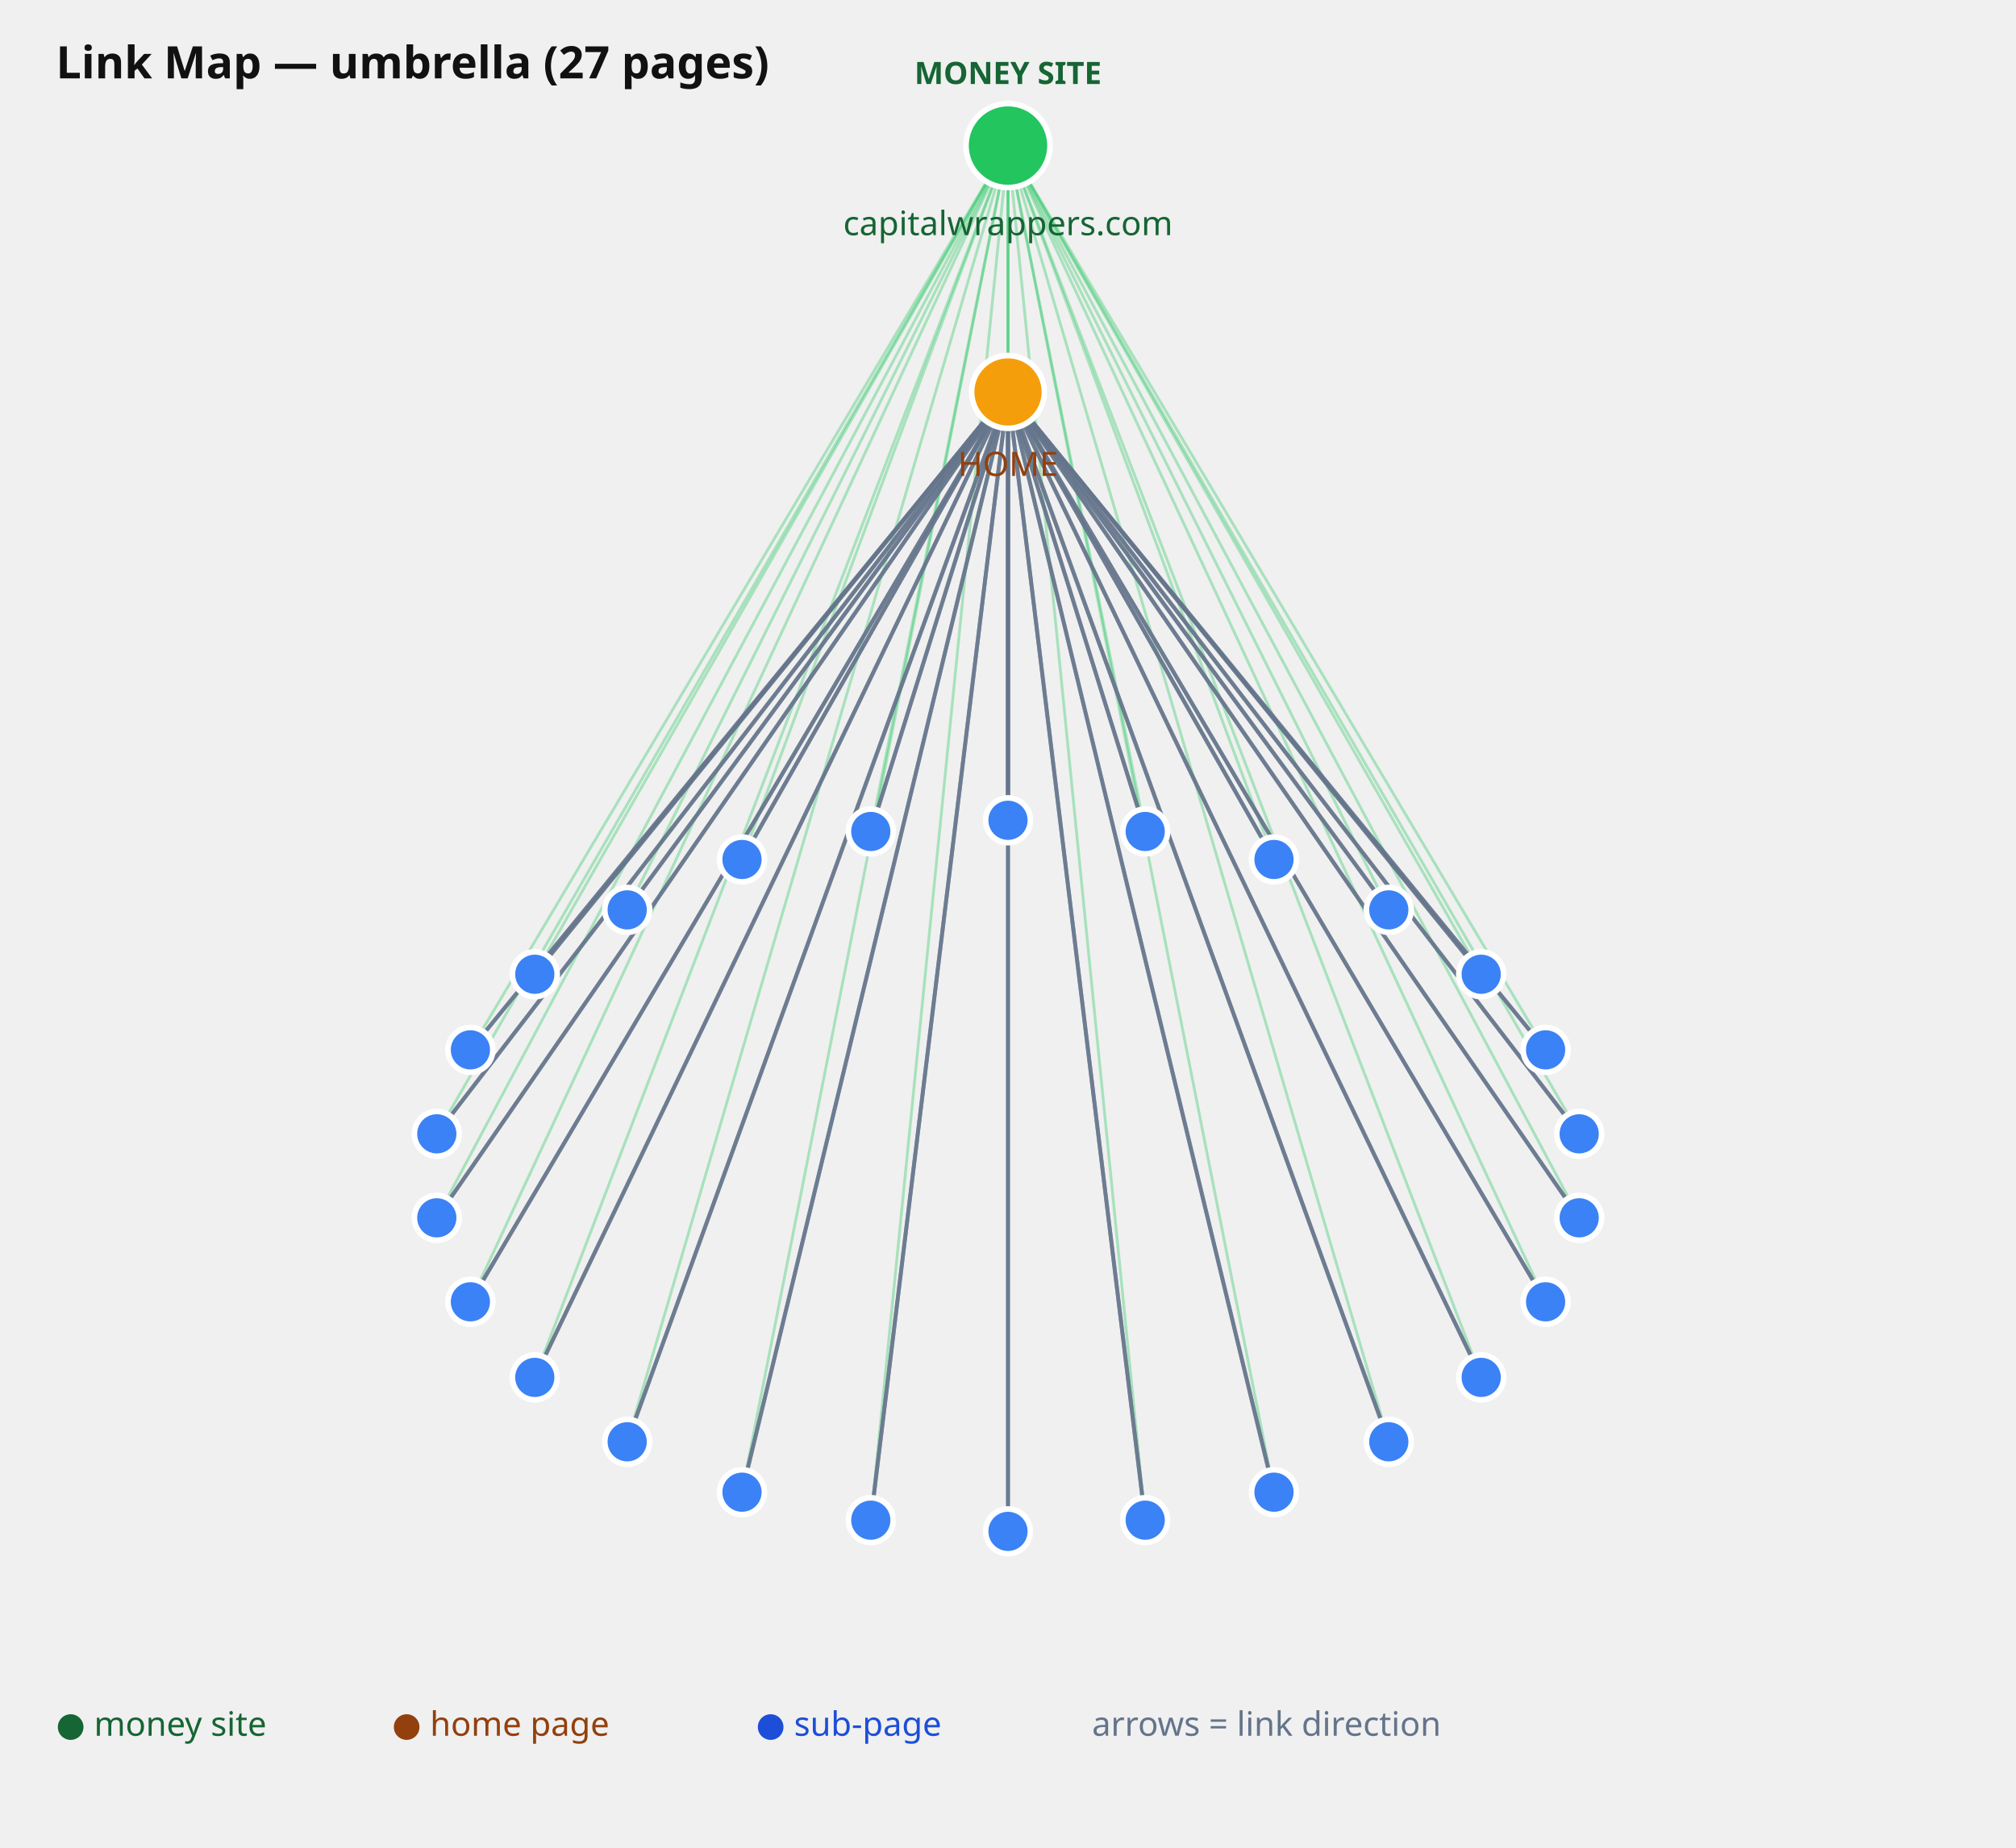
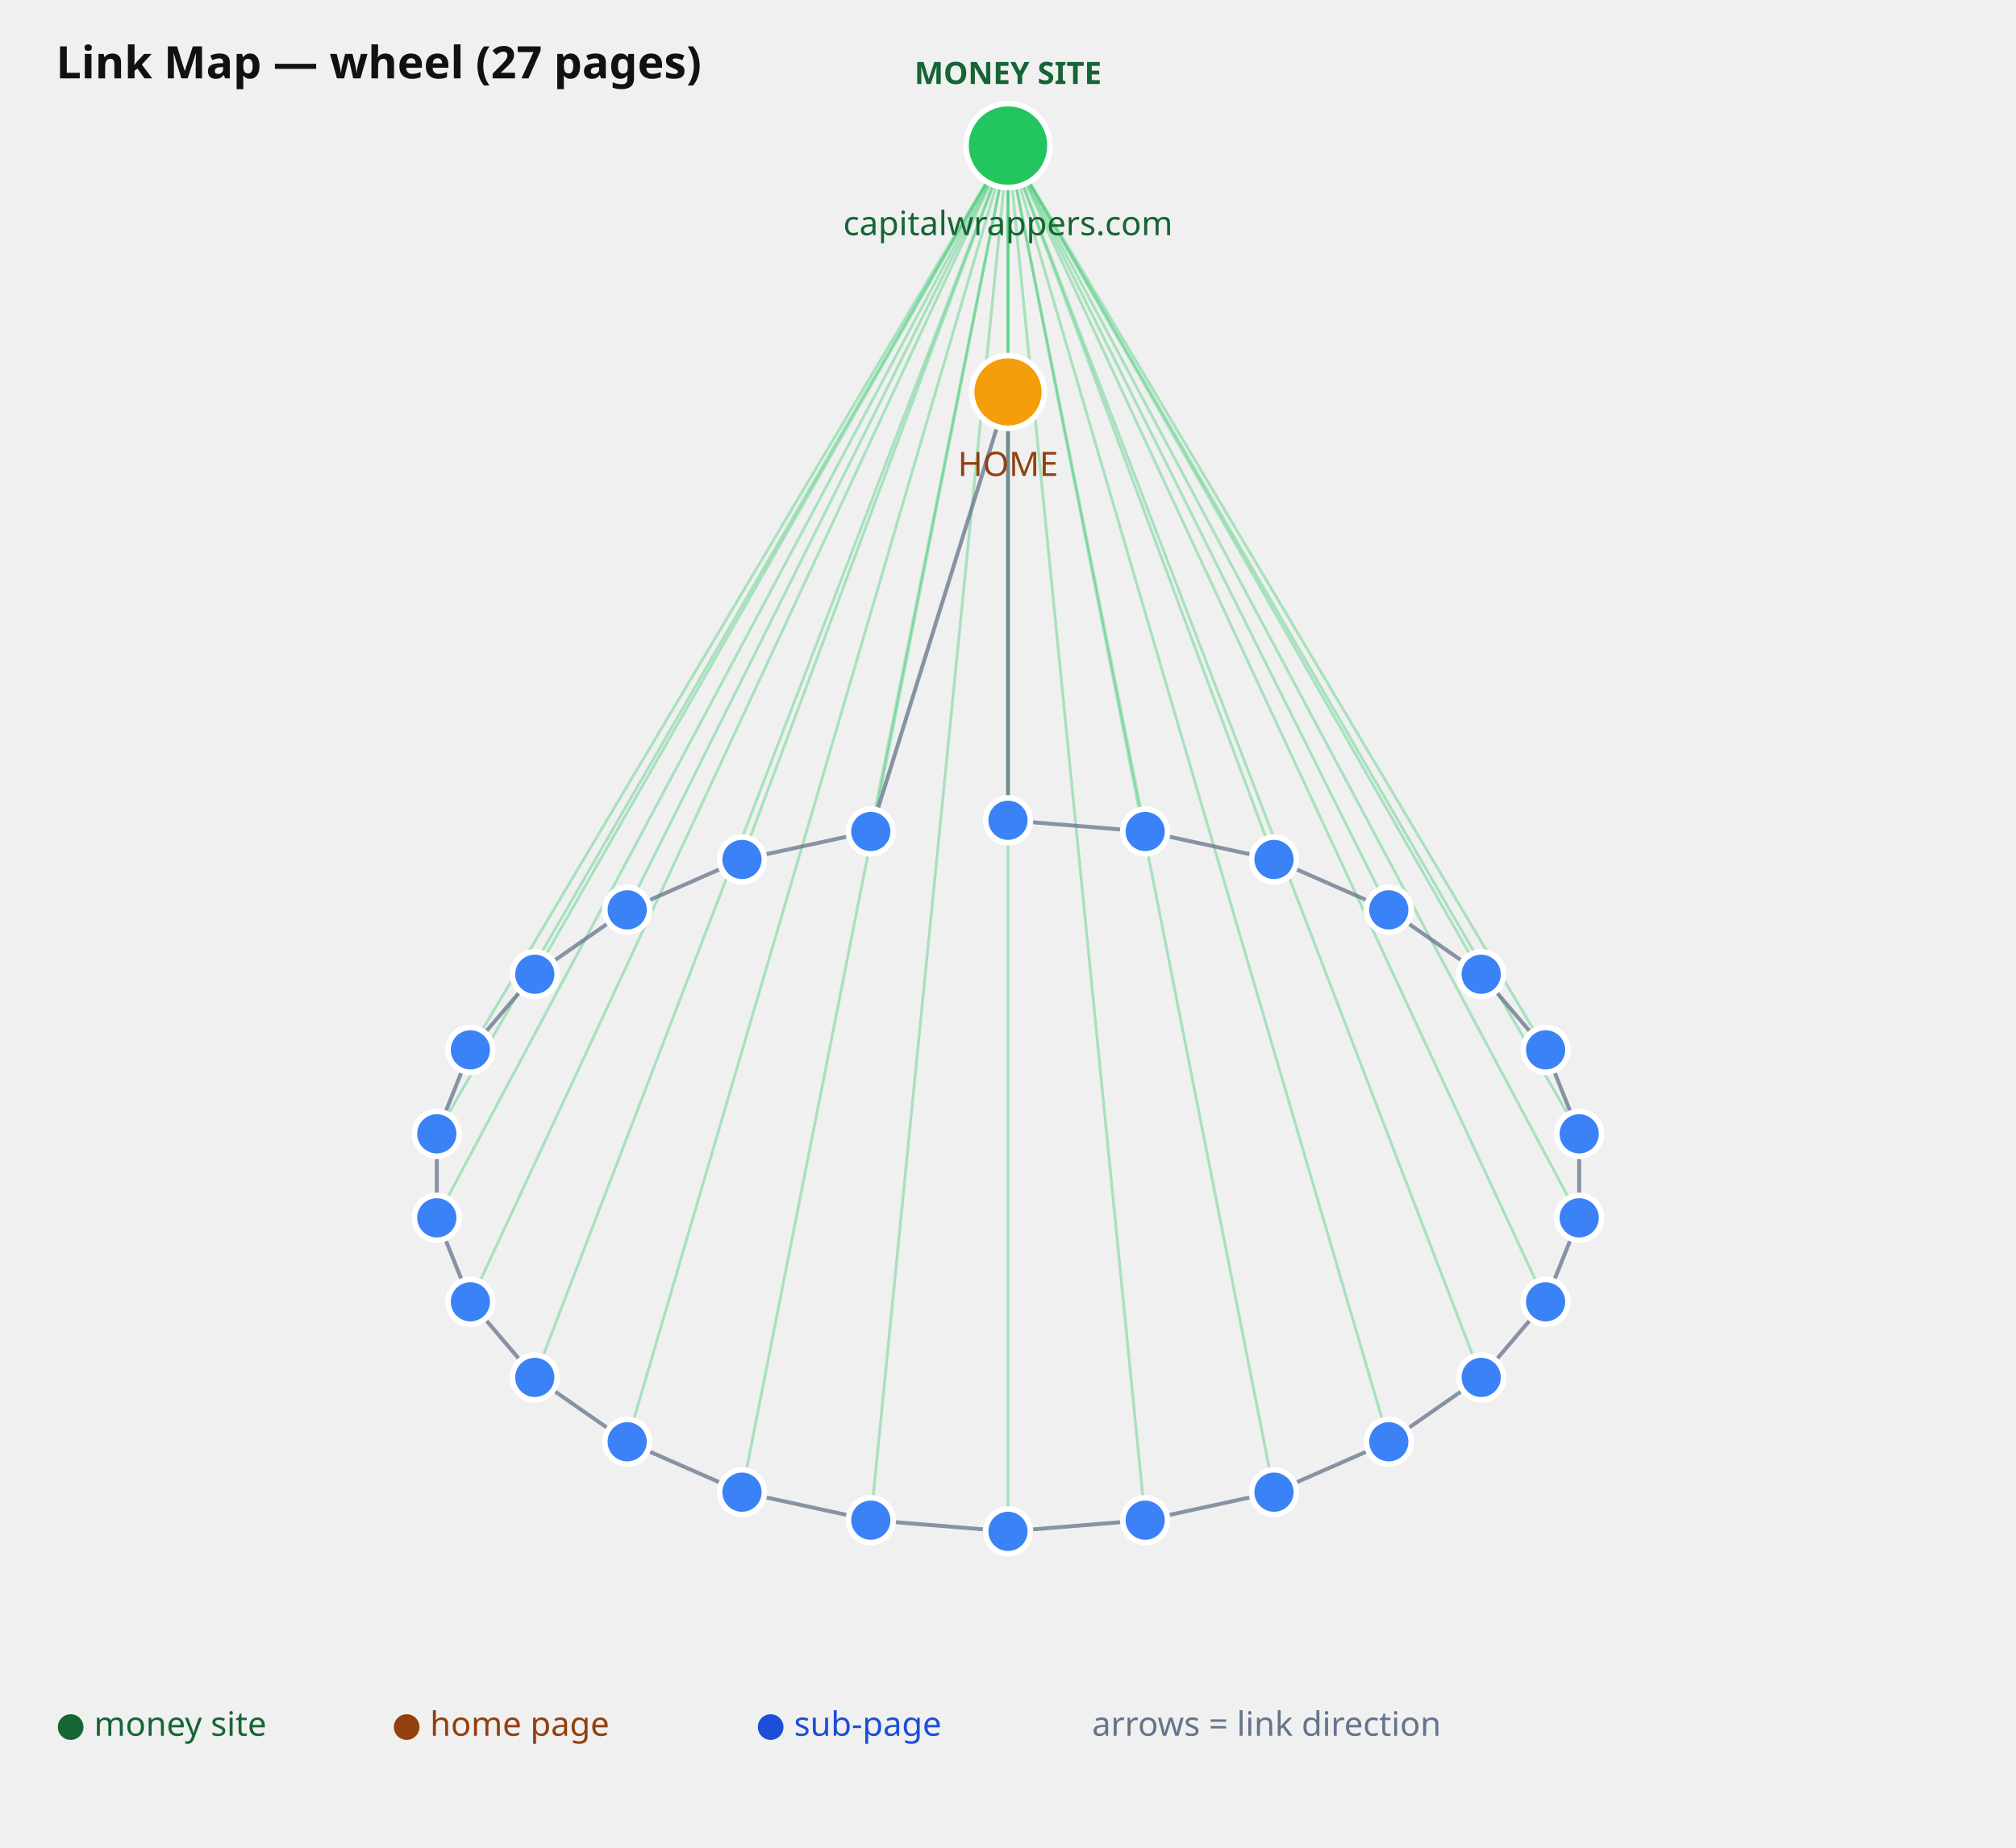
<svg xmlns="http://www.w3.org/2000/svg" width="720" height="660" viewBox="0 0 720 660">
  <defs>
    <marker id="ah" viewBox="0 0 10 10" refX="8" refY="5" markerWidth="6.5" markerHeight="6.5" orient="auto-start-reverse">
      <path d="M0,0 L10,5 L0,10 z" fill="#64748b" />
    </marker>
  </defs>
  <line x1="360" y1="140" x2="360" y2="52" stroke="#22c55e" stroke-width="1.0" opacity="0.35" marker-end="url(#ah)" />
  <line x1="360" y1="293" x2="360" y2="52" stroke="#22c55e" stroke-width="1.0" opacity="0.35" marker-end="url(#ah)" />
  <line x1="409" y1="297" x2="360" y2="52" stroke="#22c55e" stroke-width="1.0" opacity="0.35" marker-end="url(#ah)" />
  <line x1="455" y1="307" x2="360" y2="52" stroke="#22c55e" stroke-width="1.0" opacity="0.35" marker-end="url(#ah)" />
  <line x1="496" y1="325" x2="360" y2="52" stroke="#22c55e" stroke-width="1.0" opacity="0.35" marker-end="url(#ah)" />
  <line x1="529" y1="348" x2="360" y2="52" stroke="#22c55e" stroke-width="1.0" opacity="0.35" marker-end="url(#ah)" />
  <line x1="552" y1="375" x2="360" y2="52" stroke="#22c55e" stroke-width="1.0" opacity="0.35" marker-end="url(#ah)" />
  <line x1="564" y1="405" x2="360" y2="52" stroke="#22c55e" stroke-width="1.0" opacity="0.35" marker-end="url(#ah)" />
  <line x1="564" y1="435" x2="360" y2="52" stroke="#22c55e" stroke-width="1.0" opacity="0.35" marker-end="url(#ah)" />
  <line x1="552" y1="465" x2="360" y2="52" stroke="#22c55e" stroke-width="1.0" opacity="0.35" marker-end="url(#ah)" />
  <line x1="529" y1="492" x2="360" y2="52" stroke="#22c55e" stroke-width="1.0" opacity="0.35" marker-end="url(#ah)" />
  <line x1="496" y1="515" x2="360" y2="52" stroke="#22c55e" stroke-width="1.0" opacity="0.35" marker-end="url(#ah)" />
  <line x1="455" y1="533" x2="360" y2="52" stroke="#22c55e" stroke-width="1.0" opacity="0.35" marker-end="url(#ah)" />
  <line x1="409" y1="543" x2="360" y2="52" stroke="#22c55e" stroke-width="1.0" opacity="0.35" marker-end="url(#ah)" />
  <line x1="360" y1="547" x2="360" y2="52" stroke="#22c55e" stroke-width="1.0" opacity="0.35" marker-end="url(#ah)" />
  <line x1="311" y1="543" x2="360" y2="52" stroke="#22c55e" stroke-width="1.0" opacity="0.35" marker-end="url(#ah)" />
  <line x1="265" y1="533" x2="360" y2="52" stroke="#22c55e" stroke-width="1.0" opacity="0.35" marker-end="url(#ah)" />
  <line x1="224" y1="515" x2="360" y2="52" stroke="#22c55e" stroke-width="1.0" opacity="0.35" marker-end="url(#ah)" />
  <line x1="191" y1="492" x2="360" y2="52" stroke="#22c55e" stroke-width="1.0" opacity="0.35" marker-end="url(#ah)" />
  <line x1="168" y1="465" x2="360" y2="52" stroke="#22c55e" stroke-width="1.0" opacity="0.35" marker-end="url(#ah)" />
  <line x1="156" y1="435" x2="360" y2="52" stroke="#22c55e" stroke-width="1.0" opacity="0.35" marker-end="url(#ah)" />
  <line x1="156" y1="405" x2="360" y2="52" stroke="#22c55e" stroke-width="1.0" opacity="0.35" marker-end="url(#ah)" />
  <line x1="168" y1="375" x2="360" y2="52" stroke="#22c55e" stroke-width="1.0" opacity="0.35" marker-end="url(#ah)" />
  <line x1="191" y1="348" x2="360" y2="52" stroke="#22c55e" stroke-width="1.0" opacity="0.35" marker-end="url(#ah)" />
  <line x1="224" y1="325" x2="360" y2="52" stroke="#22c55e" stroke-width="1.0" opacity="0.35" marker-end="url(#ah)" />
  <line x1="265" y1="307" x2="360" y2="52" stroke="#22c55e" stroke-width="1.0" opacity="0.35" marker-end="url(#ah)" />
  <line x1="311" y1="297" x2="360" y2="52" stroke="#22c55e" stroke-width="1.0" opacity="0.35" marker-end="url(#ah)" />
  <line x1="360" y1="140" x2="360" y2="293" stroke="#64748b" stroke-width="1.4" opacity="0.75" marker-end="url(#ah)" />
-   <line x1="360" y1="140" x2="409" y2="297" stroke="#64748b" stroke-width="1.4" opacity="0.75" marker-end="url(#ah)" />
-   <line x1="360" y1="140" x2="455" y2="307" stroke="#64748b" stroke-width="1.4" opacity="0.75" marker-end="url(#ah)" />
-   <line x1="360" y1="140" x2="496" y2="325" stroke="#64748b" stroke-width="1.4" opacity="0.75" marker-end="url(#ah)" />
-   <line x1="360" y1="140" x2="529" y2="348" stroke="#64748b" stroke-width="1.4" opacity="0.75" marker-end="url(#ah)" />
-   <line x1="360" y1="140" x2="552" y2="375" stroke="#64748b" stroke-width="1.4" opacity="0.75" marker-end="url(#ah)" />
-   <line x1="360" y1="140" x2="564" y2="405" stroke="#64748b" stroke-width="1.4" opacity="0.75" marker-end="url(#ah)" />
-   <line x1="360" y1="140" x2="564" y2="435" stroke="#64748b" stroke-width="1.4" opacity="0.75" marker-end="url(#ah)" />
-   <line x1="360" y1="140" x2="552" y2="465" stroke="#64748b" stroke-width="1.4" opacity="0.75" marker-end="url(#ah)" />
-   <line x1="360" y1="140" x2="529" y2="492" stroke="#64748b" stroke-width="1.4" opacity="0.75" marker-end="url(#ah)" />
-   <line x1="360" y1="140" x2="496" y2="515" stroke="#64748b" stroke-width="1.4" opacity="0.75" marker-end="url(#ah)" />
-   <line x1="360" y1="140" x2="455" y2="533" stroke="#64748b" stroke-width="1.4" opacity="0.75" marker-end="url(#ah)" />
-   <line x1="360" y1="140" x2="409" y2="543" stroke="#64748b" stroke-width="1.4" opacity="0.75" marker-end="url(#ah)" />
-   <line x1="360" y1="140" x2="360" y2="547" stroke="#64748b" stroke-width="1.4" opacity="0.75" marker-end="url(#ah)" />
-   <line x1="360" y1="140" x2="311" y2="543" stroke="#64748b" stroke-width="1.4" opacity="0.75" marker-end="url(#ah)" />
-   <line x1="360" y1="140" x2="265" y2="533" stroke="#64748b" stroke-width="1.4" opacity="0.75" marker-end="url(#ah)" />
-   <line x1="360" y1="140" x2="224" y2="515" stroke="#64748b" stroke-width="1.4" opacity="0.75" marker-end="url(#ah)" />
-   <line x1="360" y1="140" x2="191" y2="492" stroke="#64748b" stroke-width="1.4" opacity="0.75" marker-end="url(#ah)" />
-   <line x1="360" y1="140" x2="168" y2="465" stroke="#64748b" stroke-width="1.4" opacity="0.75" marker-end="url(#ah)" />
-   <line x1="360" y1="140" x2="156" y2="435" stroke="#64748b" stroke-width="1.4" opacity="0.75" marker-end="url(#ah)" />
-   <line x1="360" y1="140" x2="156" y2="405" stroke="#64748b" stroke-width="1.4" opacity="0.75" marker-end="url(#ah)" />
-   <line x1="360" y1="140" x2="168" y2="375" stroke="#64748b" stroke-width="1.4" opacity="0.75" marker-end="url(#ah)" />
-   <line x1="360" y1="140" x2="191" y2="348" stroke="#64748b" stroke-width="1.4" opacity="0.75" marker-end="url(#ah)" />
-   <line x1="360" y1="140" x2="224" y2="325" stroke="#64748b" stroke-width="1.4" opacity="0.75" marker-end="url(#ah)" />
-   <line x1="360" y1="140" x2="265" y2="307" stroke="#64748b" stroke-width="1.4" opacity="0.75" marker-end="url(#ah)" />
-   <line x1="360" y1="140" x2="311" y2="297" stroke="#64748b" stroke-width="1.4" opacity="0.75" marker-end="url(#ah)" />
-   <line x1="360" y1="293" x2="360" y2="140" stroke="#64748b" stroke-width="1.4" opacity="0.75" marker-end="url(#ah)" />
-   <line x1="409" y1="297" x2="360" y2="140" stroke="#64748b" stroke-width="1.4" opacity="0.75" marker-end="url(#ah)" />
-   <line x1="455" y1="307" x2="360" y2="140" stroke="#64748b" stroke-width="1.4" opacity="0.75" marker-end="url(#ah)" />
-   <line x1="496" y1="325" x2="360" y2="140" stroke="#64748b" stroke-width="1.4" opacity="0.75" marker-end="url(#ah)" />
-   <line x1="529" y1="348" x2="360" y2="140" stroke="#64748b" stroke-width="1.4" opacity="0.75" marker-end="url(#ah)" />
-   <line x1="552" y1="375" x2="360" y2="140" stroke="#64748b" stroke-width="1.4" opacity="0.75" marker-end="url(#ah)" />
-   <line x1="564" y1="405" x2="360" y2="140" stroke="#64748b" stroke-width="1.4" opacity="0.75" marker-end="url(#ah)" />
-   <line x1="564" y1="435" x2="360" y2="140" stroke="#64748b" stroke-width="1.4" opacity="0.75" marker-end="url(#ah)" />
-   <line x1="552" y1="465" x2="360" y2="140" stroke="#64748b" stroke-width="1.4" opacity="0.75" marker-end="url(#ah)" />
-   <line x1="529" y1="492" x2="360" y2="140" stroke="#64748b" stroke-width="1.4" opacity="0.75" marker-end="url(#ah)" />
-   <line x1="496" y1="515" x2="360" y2="140" stroke="#64748b" stroke-width="1.4" opacity="0.75" marker-end="url(#ah)" />
-   <line x1="455" y1="533" x2="360" y2="140" stroke="#64748b" stroke-width="1.4" opacity="0.75" marker-end="url(#ah)" />
-   <line x1="409" y1="543" x2="360" y2="140" stroke="#64748b" stroke-width="1.4" opacity="0.75" marker-end="url(#ah)" />
-   <line x1="360" y1="547" x2="360" y2="140" stroke="#64748b" stroke-width="1.4" opacity="0.75" marker-end="url(#ah)" />
-   <line x1="311" y1="543" x2="360" y2="140" stroke="#64748b" stroke-width="1.4" opacity="0.75" marker-end="url(#ah)" />
-   <line x1="265" y1="533" x2="360" y2="140" stroke="#64748b" stroke-width="1.4" opacity="0.75" marker-end="url(#ah)" />
-   <line x1="224" y1="515" x2="360" y2="140" stroke="#64748b" stroke-width="1.4" opacity="0.75" marker-end="url(#ah)" />
-   <line x1="191" y1="492" x2="360" y2="140" stroke="#64748b" stroke-width="1.4" opacity="0.75" marker-end="url(#ah)" />
-   <line x1="168" y1="465" x2="360" y2="140" stroke="#64748b" stroke-width="1.4" opacity="0.75" marker-end="url(#ah)" />
-   <line x1="156" y1="435" x2="360" y2="140" stroke="#64748b" stroke-width="1.4" opacity="0.75" marker-end="url(#ah)" />
-   <line x1="156" y1="405" x2="360" y2="140" stroke="#64748b" stroke-width="1.4" opacity="0.75" marker-end="url(#ah)" />
-   <line x1="168" y1="375" x2="360" y2="140" stroke="#64748b" stroke-width="1.4" opacity="0.75" marker-end="url(#ah)" />
-   <line x1="191" y1="348" x2="360" y2="140" stroke="#64748b" stroke-width="1.4" opacity="0.75" marker-end="url(#ah)" />
-   <line x1="224" y1="325" x2="360" y2="140" stroke="#64748b" stroke-width="1.4" opacity="0.75" marker-end="url(#ah)" />
-   <line x1="265" y1="307" x2="360" y2="140" stroke="#64748b" stroke-width="1.4" opacity="0.75" marker-end="url(#ah)" />
+   <line x1="360" y1="293" x2="409" y2="297" stroke="#64748b" stroke-width="1.4" opacity="0.75" marker-end="url(#ah)" />
+   <line x1="409" y1="297" x2="455" y2="307" stroke="#64748b" stroke-width="1.4" opacity="0.75" marker-end="url(#ah)" />
+   <line x1="455" y1="307" x2="496" y2="325" stroke="#64748b" stroke-width="1.4" opacity="0.75" marker-end="url(#ah)" />
+   <line x1="496" y1="325" x2="529" y2="348" stroke="#64748b" stroke-width="1.4" opacity="0.75" marker-end="url(#ah)" />
+   <line x1="529" y1="348" x2="552" y2="375" stroke="#64748b" stroke-width="1.4" opacity="0.75" marker-end="url(#ah)" />
+   <line x1="552" y1="375" x2="564" y2="405" stroke="#64748b" stroke-width="1.4" opacity="0.75" marker-end="url(#ah)" />
+   <line x1="564" y1="405" x2="564" y2="435" stroke="#64748b" stroke-width="1.4" opacity="0.75" marker-end="url(#ah)" />
+   <line x1="564" y1="435" x2="552" y2="465" stroke="#64748b" stroke-width="1.4" opacity="0.75" marker-end="url(#ah)" />
+   <line x1="552" y1="465" x2="529" y2="492" stroke="#64748b" stroke-width="1.4" opacity="0.75" marker-end="url(#ah)" />
+   <line x1="529" y1="492" x2="496" y2="515" stroke="#64748b" stroke-width="1.4" opacity="0.75" marker-end="url(#ah)" />
+   <line x1="496" y1="515" x2="455" y2="533" stroke="#64748b" stroke-width="1.4" opacity="0.75" marker-end="url(#ah)" />
+   <line x1="455" y1="533" x2="409" y2="543" stroke="#64748b" stroke-width="1.4" opacity="0.75" marker-end="url(#ah)" />
+   <line x1="409" y1="543" x2="360" y2="547" stroke="#64748b" stroke-width="1.4" opacity="0.75" marker-end="url(#ah)" />
+   <line x1="360" y1="547" x2="311" y2="543" stroke="#64748b" stroke-width="1.4" opacity="0.75" marker-end="url(#ah)" />
+   <line x1="311" y1="543" x2="265" y2="533" stroke="#64748b" stroke-width="1.4" opacity="0.75" marker-end="url(#ah)" />
+   <line x1="265" y1="533" x2="224" y2="515" stroke="#64748b" stroke-width="1.4" opacity="0.75" marker-end="url(#ah)" />
+   <line x1="224" y1="515" x2="191" y2="492" stroke="#64748b" stroke-width="1.4" opacity="0.75" marker-end="url(#ah)" />
+   <line x1="191" y1="492" x2="168" y2="465" stroke="#64748b" stroke-width="1.4" opacity="0.75" marker-end="url(#ah)" />
+   <line x1="168" y1="465" x2="156" y2="435" stroke="#64748b" stroke-width="1.4" opacity="0.75" marker-end="url(#ah)" />
+   <line x1="156" y1="435" x2="156" y2="405" stroke="#64748b" stroke-width="1.4" opacity="0.75" marker-end="url(#ah)" />
+   <line x1="156" y1="405" x2="168" y2="375" stroke="#64748b" stroke-width="1.4" opacity="0.75" marker-end="url(#ah)" />
+   <line x1="168" y1="375" x2="191" y2="348" stroke="#64748b" stroke-width="1.4" opacity="0.75" marker-end="url(#ah)" />
+   <line x1="191" y1="348" x2="224" y2="325" stroke="#64748b" stroke-width="1.4" opacity="0.75" marker-end="url(#ah)" />
+   <line x1="224" y1="325" x2="265" y2="307" stroke="#64748b" stroke-width="1.4" opacity="0.75" marker-end="url(#ah)" />
+   <line x1="265" y1="307" x2="311" y2="297" stroke="#64748b" stroke-width="1.4" opacity="0.75" marker-end="url(#ah)" />
  <line x1="311" y1="297" x2="360" y2="140" stroke="#64748b" stroke-width="1.4" opacity="0.75" marker-end="url(#ah)" />
  <circle cx="360" cy="52" r="15" fill="#22c55e" stroke="#fff" stroke-width="2" />
  <text x="360" y="84" text-anchor="middle" font-size="12" font-family="sans-serif" fill="#166534">capitalwrappers.com</text>
  <text x="360" y="30" text-anchor="middle" font-size="11" font-weight="bold" font-family="sans-serif" fill="#166534">MONEY SITE</text>
  <circle cx="360" cy="140" r="13" fill="#f59e0b" stroke="#fff" stroke-width="2" />
  <text x="360" y="170" text-anchor="middle" font-size="12" font-family="sans-serif" fill="#92400e">HOME</text>
  <circle cx="360" cy="293" r="8" fill="#3b82f6" stroke="#fff" stroke-width="2" />
  <circle cx="409" cy="297" r="8" fill="#3b82f6" stroke="#fff" stroke-width="2" />
  <circle cx="455" cy="307" r="8" fill="#3b82f6" stroke="#fff" stroke-width="2" />
  <circle cx="496" cy="325" r="8" fill="#3b82f6" stroke="#fff" stroke-width="2" />
  <circle cx="529" cy="348" r="8" fill="#3b82f6" stroke="#fff" stroke-width="2" />
  <circle cx="552" cy="375" r="8" fill="#3b82f6" stroke="#fff" stroke-width="2" />
  <circle cx="564" cy="405" r="8" fill="#3b82f6" stroke="#fff" stroke-width="2" />
  <circle cx="564" cy="435" r="8" fill="#3b82f6" stroke="#fff" stroke-width="2" />
  <circle cx="552" cy="465" r="8" fill="#3b82f6" stroke="#fff" stroke-width="2" />
  <circle cx="529" cy="492" r="8" fill="#3b82f6" stroke="#fff" stroke-width="2" />
  <circle cx="496" cy="515" r="8" fill="#3b82f6" stroke="#fff" stroke-width="2" />
  <circle cx="455" cy="533" r="8" fill="#3b82f6" stroke="#fff" stroke-width="2" />
  <circle cx="409" cy="543" r="8" fill="#3b82f6" stroke="#fff" stroke-width="2" />
  <circle cx="360" cy="547" r="8" fill="#3b82f6" stroke="#fff" stroke-width="2" />
  <circle cx="311" cy="543" r="8" fill="#3b82f6" stroke="#fff" stroke-width="2" />
  <circle cx="265" cy="533" r="8" fill="#3b82f6" stroke="#fff" stroke-width="2" />
  <circle cx="224" cy="515" r="8" fill="#3b82f6" stroke="#fff" stroke-width="2" />
  <circle cx="191" cy="492" r="8" fill="#3b82f6" stroke="#fff" stroke-width="2" />
  <circle cx="168" cy="465" r="8" fill="#3b82f6" stroke="#fff" stroke-width="2" />
  <circle cx="156" cy="435" r="8" fill="#3b82f6" stroke="#fff" stroke-width="2" />
  <circle cx="156" cy="405" r="8" fill="#3b82f6" stroke="#fff" stroke-width="2" />
  <circle cx="168" cy="375" r="8" fill="#3b82f6" stroke="#fff" stroke-width="2" />
  <circle cx="191" cy="348" r="8" fill="#3b82f6" stroke="#fff" stroke-width="2" />
  <circle cx="224" cy="325" r="8" fill="#3b82f6" stroke="#fff" stroke-width="2" />
  <circle cx="265" cy="307" r="8" fill="#3b82f6" stroke="#fff" stroke-width="2" />
  <circle cx="311" cy="297" r="8" fill="#3b82f6" stroke="#fff" stroke-width="2" />
-   <text x="20" y="28" font-size="16" font-weight="bold" font-family="sans-serif" fill="#111">Link Map — umbrella (27 pages)</text>
+   <text x="20" y="28" font-size="16" font-weight="bold" font-family="sans-serif" fill="#111">Link Map — wheel (27 pages)</text>
  <text x="20" y="620" font-size="12" font-family="sans-serif" fill="#166534">● money site</text>
  <text x="140" y="620" font-size="12" font-family="sans-serif" fill="#92400e">● home page</text>
  <text x="270" y="620" font-size="12" font-family="sans-serif" fill="#1d4ed8">● sub-page</text>
  <text x="390" y="620" font-size="12" font-family="sans-serif" fill="#64748b">arrows = link direction</text>
</svg>
